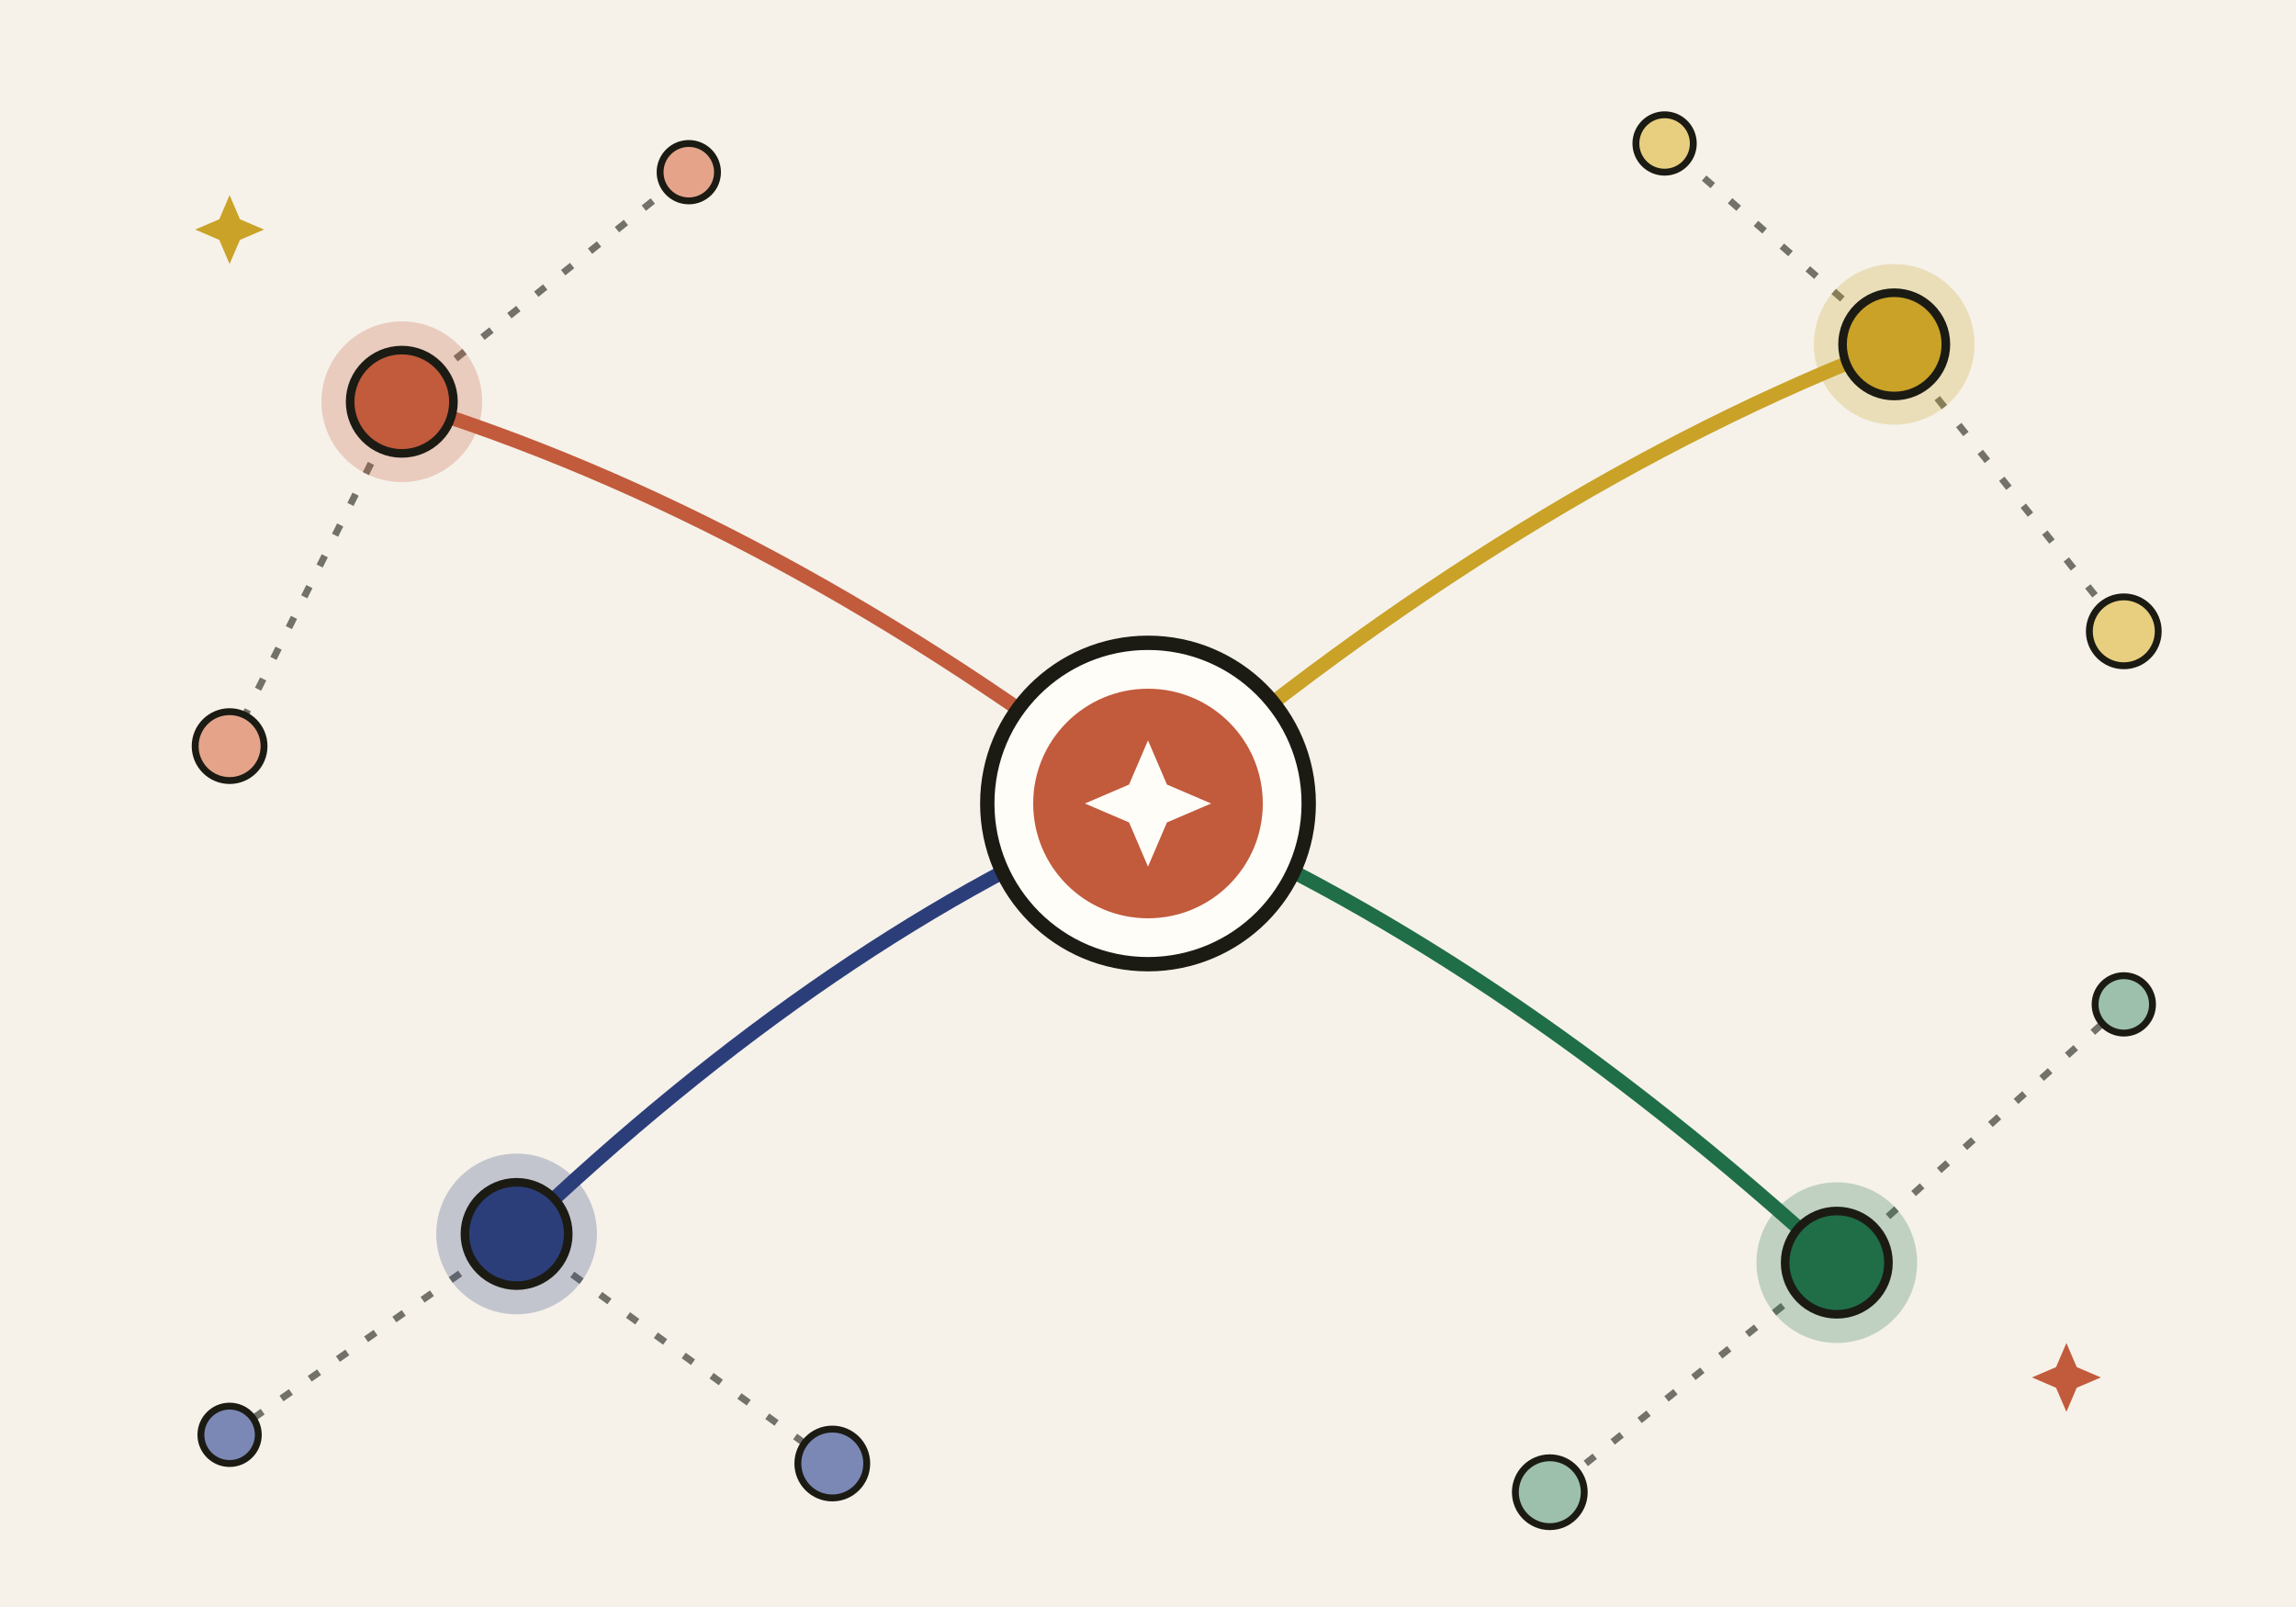
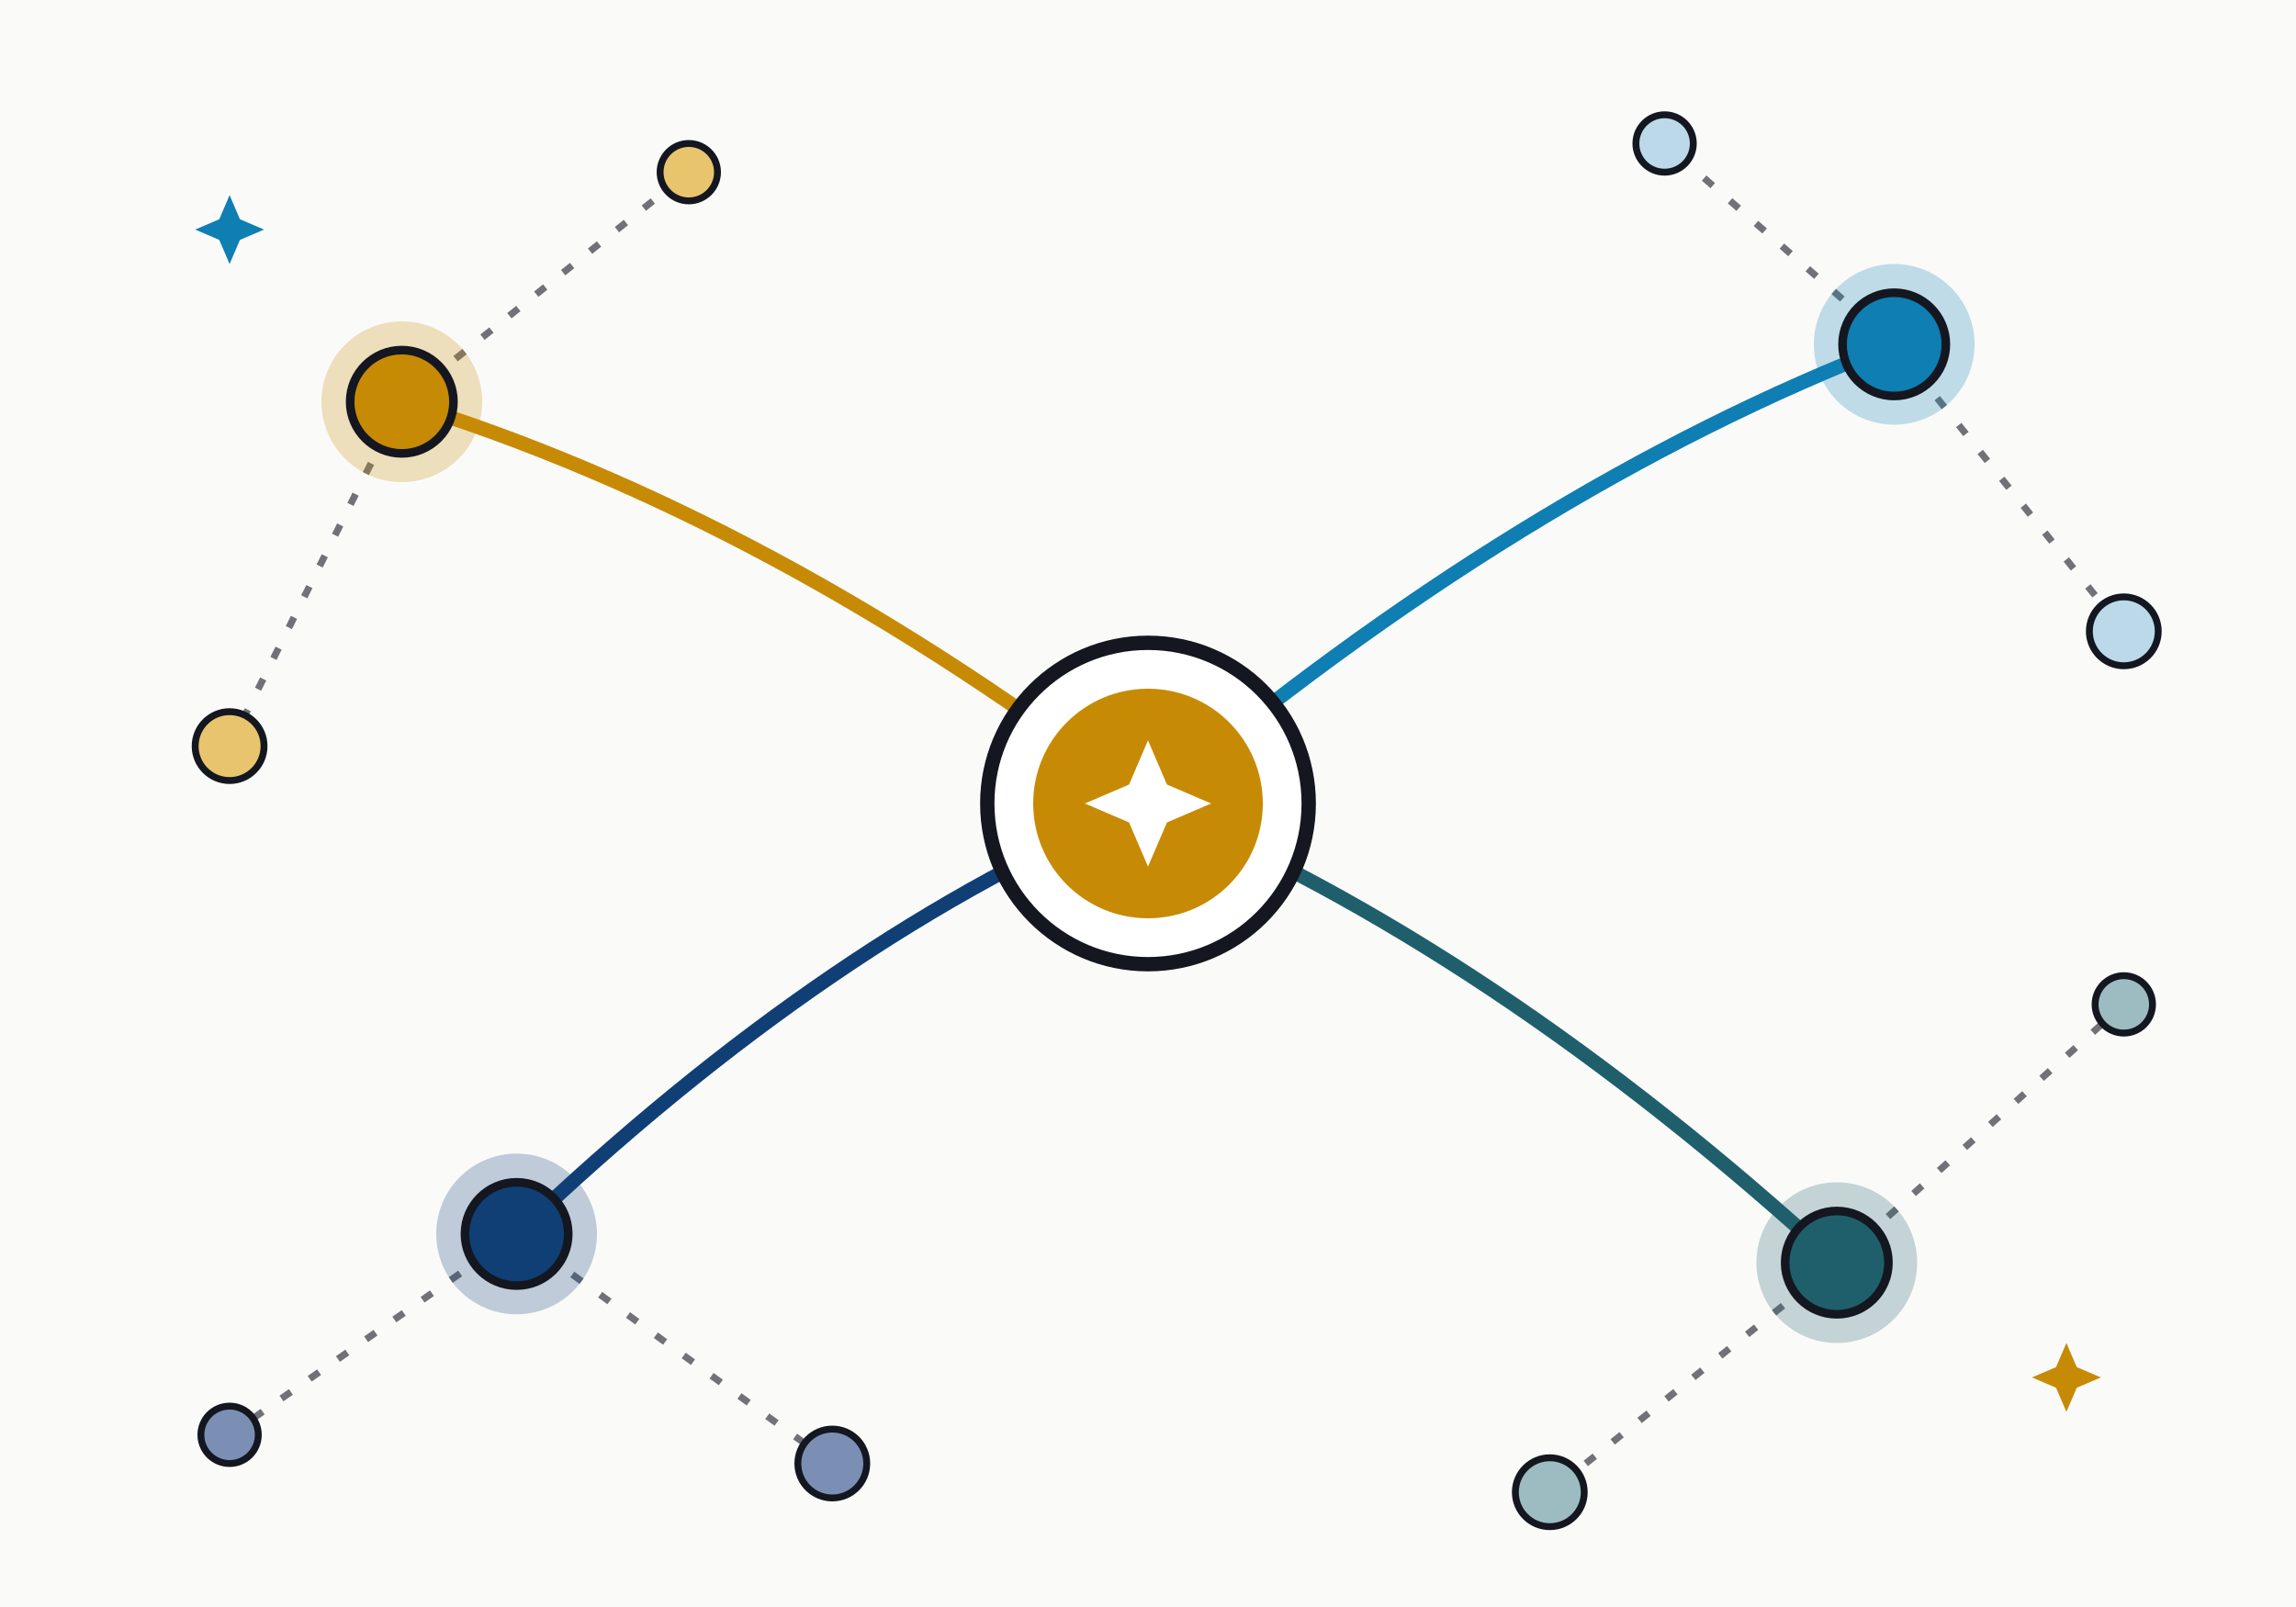
<svg xmlns="http://www.w3.org/2000/svg" viewBox="0 0 400 280" width="400" height="280">
-   <rect width="400" height="280" fill="#F6F2EA" />
-   <path d="M40 34 L41.8 38.2 L46 40 L41.8 41.8 L40 46 L38.2 41.8 L34 40 L38.2 38.2 Z" fill="#C9A227" />
-   <path d="M360 234 L361.8 238.2 L366 240 L361.8 241.8 L360 246 L358.2 241.8 L354 240 L358.2 238.2 Z" fill="#C25A3C" />
-   <path d="M200 140 Q 135 90 70 70" fill="none" stroke="#C25A3C" stroke-width="2.5" stroke-linecap="round" />
-   <path d="M200 140 Q 265 85 330 60" fill="none" stroke="#C9A227" stroke-width="2.5" stroke-linecap="round" />
-   <path d="M200 140 Q 145 162.5 90 215" fill="none" stroke="#2C3E7A" stroke-width="2.5" stroke-linecap="round" />
-   <path d="M200 140 Q 260 165 320 220" fill="none" stroke="#1F6E48" stroke-width="2.5" stroke-linecap="round" />
-   <line x1="70" y1="70" x2="40" y2="130" stroke="#1B1B14" stroke-width="1.2" stroke-dasharray="2 4" opacity="0.6" />
-   <line x1="70" y1="70" x2="120" y2="30" stroke="#1B1B14" stroke-width="1.2" stroke-dasharray="2 4" opacity="0.6" />
-   <line x1="330" y1="60" x2="370" y2="110" stroke="#1B1B14" stroke-width="1.2" stroke-dasharray="2 4" opacity="0.6" />
-   <line x1="330" y1="60" x2="290" y2="25" stroke="#1B1B14" stroke-width="1.2" stroke-dasharray="2 4" opacity="0.6" />
-   <line x1="90" y1="215" x2="40" y2="250" stroke="#1B1B14" stroke-width="1.2" stroke-dasharray="2 4" opacity="0.6" />
-   <line x1="90" y1="215" x2="145" y2="255" stroke="#1B1B14" stroke-width="1.2" stroke-dasharray="2 4" opacity="0.6" />
-   <line x1="320" y1="220" x2="370" y2="175" stroke="#1B1B14" stroke-width="1.2" stroke-dasharray="2 4" opacity="0.6" />
-   <line x1="320" y1="220" x2="270" y2="260" stroke="#1B1B14" stroke-width="1.2" stroke-dasharray="2 4" opacity="0.6" />
-   <circle cx="40" cy="130" r="6" fill="#E5A48A" stroke="#1B1B14" stroke-width="1.2" />
-   <circle cx="120" cy="30" r="5" fill="#E5A48A" stroke="#1B1B14" stroke-width="1.2" />
-   <circle cx="370" cy="110" r="6" fill="#E8CF7F" stroke="#1B1B14" stroke-width="1.2" />
-   <circle cx="290" cy="25" r="5" fill="#E8CF7F" stroke="#1B1B14" stroke-width="1.2" />
-   <circle cx="40" cy="250" r="5" fill="#7B88B5" stroke="#1B1B14" stroke-width="1.2" />
-   <circle cx="145" cy="255" r="6" fill="#7B88B5" stroke="#1B1B14" stroke-width="1.2" />
-   <circle cx="370" cy="175" r="5" fill="#9CC0AC" stroke="#1B1B14" stroke-width="1.2" />
-   <circle cx="270" cy="260" r="6" fill="#9CC0AC" stroke="#1B1B14" stroke-width="1.2" />
-   <circle cx="70" cy="70" r="14" fill="#C25A3C" opacity="0.25" />
-   <circle cx="70" cy="70" r="9" fill="#C25A3C" stroke="#1B1B14" stroke-width="1.5" />
-   <circle cx="330" cy="60" r="14" fill="#C9A227" opacity="0.25" />
-   <circle cx="330" cy="60" r="9" fill="#C9A227" stroke="#1B1B14" stroke-width="1.5" />
-   <circle cx="90" cy="215" r="14" fill="#2C3E7A" opacity="0.25" />
-   <circle cx="90" cy="215" r="9" fill="#2C3E7A" stroke="#1B1B14" stroke-width="1.5" />
-   <circle cx="320" cy="220" r="14" fill="#1F6E48" opacity="0.25" />
-   <circle cx="320" cy="220" r="9" fill="#1F6E48" stroke="#1B1B14" stroke-width="1.5" />
-   <circle cx="200" cy="140" r="28" fill="#FFFDF8" stroke="#1B1B14" stroke-width="2.5" />
-   <circle cx="200" cy="140" r="20" fill="#C25A3C" />
-   <path d="M200 129 L203.3 136.7 L211 140 L203.3 143.3 L200 151 L196.7 143.3 L189 140 L196.7 136.7 Z" fill="#FFFDF8" />
+   <rect width="400" height="280" fill="#FAFAF9" />
+   <path d="M40 34 L41.8 38.2 L46 40 L41.8 41.8 L40 46 L38.2 41.8 L34 40 L38.2 38.2 Z" fill="#0E7EB3" />
+   <path d="M360 234 L361.8 238.2 L366 240 L361.8 241.8 L360 246 L358.2 241.8 L354 240 L358.2 238.2 Z" fill="#C78A04" />
+   <path d="M200 140 Q 135 90 70 70" fill="none" stroke="#C78A04" stroke-width="2.5" stroke-linecap="round" />
+   <path d="M200 140 Q 265 85 330 60" fill="none" stroke="#0E7EB3" stroke-width="2.5" stroke-linecap="round" />
+   <path d="M200 140 Q 145 162.5 90 215" fill="none" stroke="#0F3F75" stroke-width="2.5" stroke-linecap="round" />
+   <path d="M200 140 Q 260 165 320 220" fill="none" stroke="#1F5F6B" stroke-width="2.5" stroke-linecap="round" />
+   <line x1="70" y1="70" x2="40" y2="130" stroke="#14171F" stroke-width="1.2" stroke-dasharray="2 4" opacity="0.6" />
+   <line x1="70" y1="70" x2="120" y2="30" stroke="#14171F" stroke-width="1.2" stroke-dasharray="2 4" opacity="0.6" />
+   <line x1="330" y1="60" x2="370" y2="110" stroke="#14171F" stroke-width="1.2" stroke-dasharray="2 4" opacity="0.6" />
+   <line x1="330" y1="60" x2="290" y2="25" stroke="#14171F" stroke-width="1.2" stroke-dasharray="2 4" opacity="0.6" />
+   <line x1="90" y1="215" x2="40" y2="250" stroke="#14171F" stroke-width="1.2" stroke-dasharray="2 4" opacity="0.6" />
+   <line x1="90" y1="215" x2="145" y2="255" stroke="#14171F" stroke-width="1.2" stroke-dasharray="2 4" opacity="0.6" />
+   <line x1="320" y1="220" x2="370" y2="175" stroke="#14171F" stroke-width="1.2" stroke-dasharray="2 4" opacity="0.6" />
+   <line x1="320" y1="220" x2="270" y2="260" stroke="#14171F" stroke-width="1.2" stroke-dasharray="2 4" opacity="0.6" />
+   <circle cx="40" cy="130" r="6" fill="#E8C56C" stroke="#14171F" stroke-width="1.2" />
+   <circle cx="120" cy="30" r="5" fill="#E8C56C" stroke="#14171F" stroke-width="1.2" />
+   <circle cx="370" cy="110" r="6" fill="#BBD9E9" stroke="#14171F" stroke-width="1.2" />
+   <circle cx="290" cy="25" r="5" fill="#BBD9E9" stroke="#14171F" stroke-width="1.2" />
+   <circle cx="40" cy="250" r="5" fill="#7B8FB5" stroke="#14171F" stroke-width="1.2" />
+   <circle cx="145" cy="255" r="6" fill="#7B8FB5" stroke="#14171F" stroke-width="1.2" />
+   <circle cx="370" cy="175" r="5" fill="#9CBCC2" stroke="#14171F" stroke-width="1.2" />
+   <circle cx="270" cy="260" r="6" fill="#9CBCC2" stroke="#14171F" stroke-width="1.2" />
+   <circle cx="70" cy="70" r="14" fill="#C78A04" opacity="0.25" />
+   <circle cx="70" cy="70" r="9" fill="#C78A04" stroke="#14171F" stroke-width="1.5" />
+   <circle cx="330" cy="60" r="14" fill="#0E7EB3" opacity="0.25" />
+   <circle cx="330" cy="60" r="9" fill="#0E7EB3" stroke="#14171F" stroke-width="1.5" />
+   <circle cx="90" cy="215" r="14" fill="#0F3F75" opacity="0.25" />
+   <circle cx="90" cy="215" r="9" fill="#0F3F75" stroke="#14171F" stroke-width="1.5" />
+   <circle cx="320" cy="220" r="14" fill="#1F5F6B" opacity="0.25" />
+   <circle cx="320" cy="220" r="9" fill="#1F5F6B" stroke="#14171F" stroke-width="1.5" />
+   <circle cx="200" cy="140" r="28" fill="#FFFFFF" stroke="#14171F" stroke-width="2.5" />
+   <circle cx="200" cy="140" r="20" fill="#C78A04" />
+   <path d="M200 129 L203.3 136.7 L211 140 L203.3 143.3 L200 151 L196.7 143.3 L189 140 L196.7 136.7 Z" fill="#FFFFFF" />
</svg>
